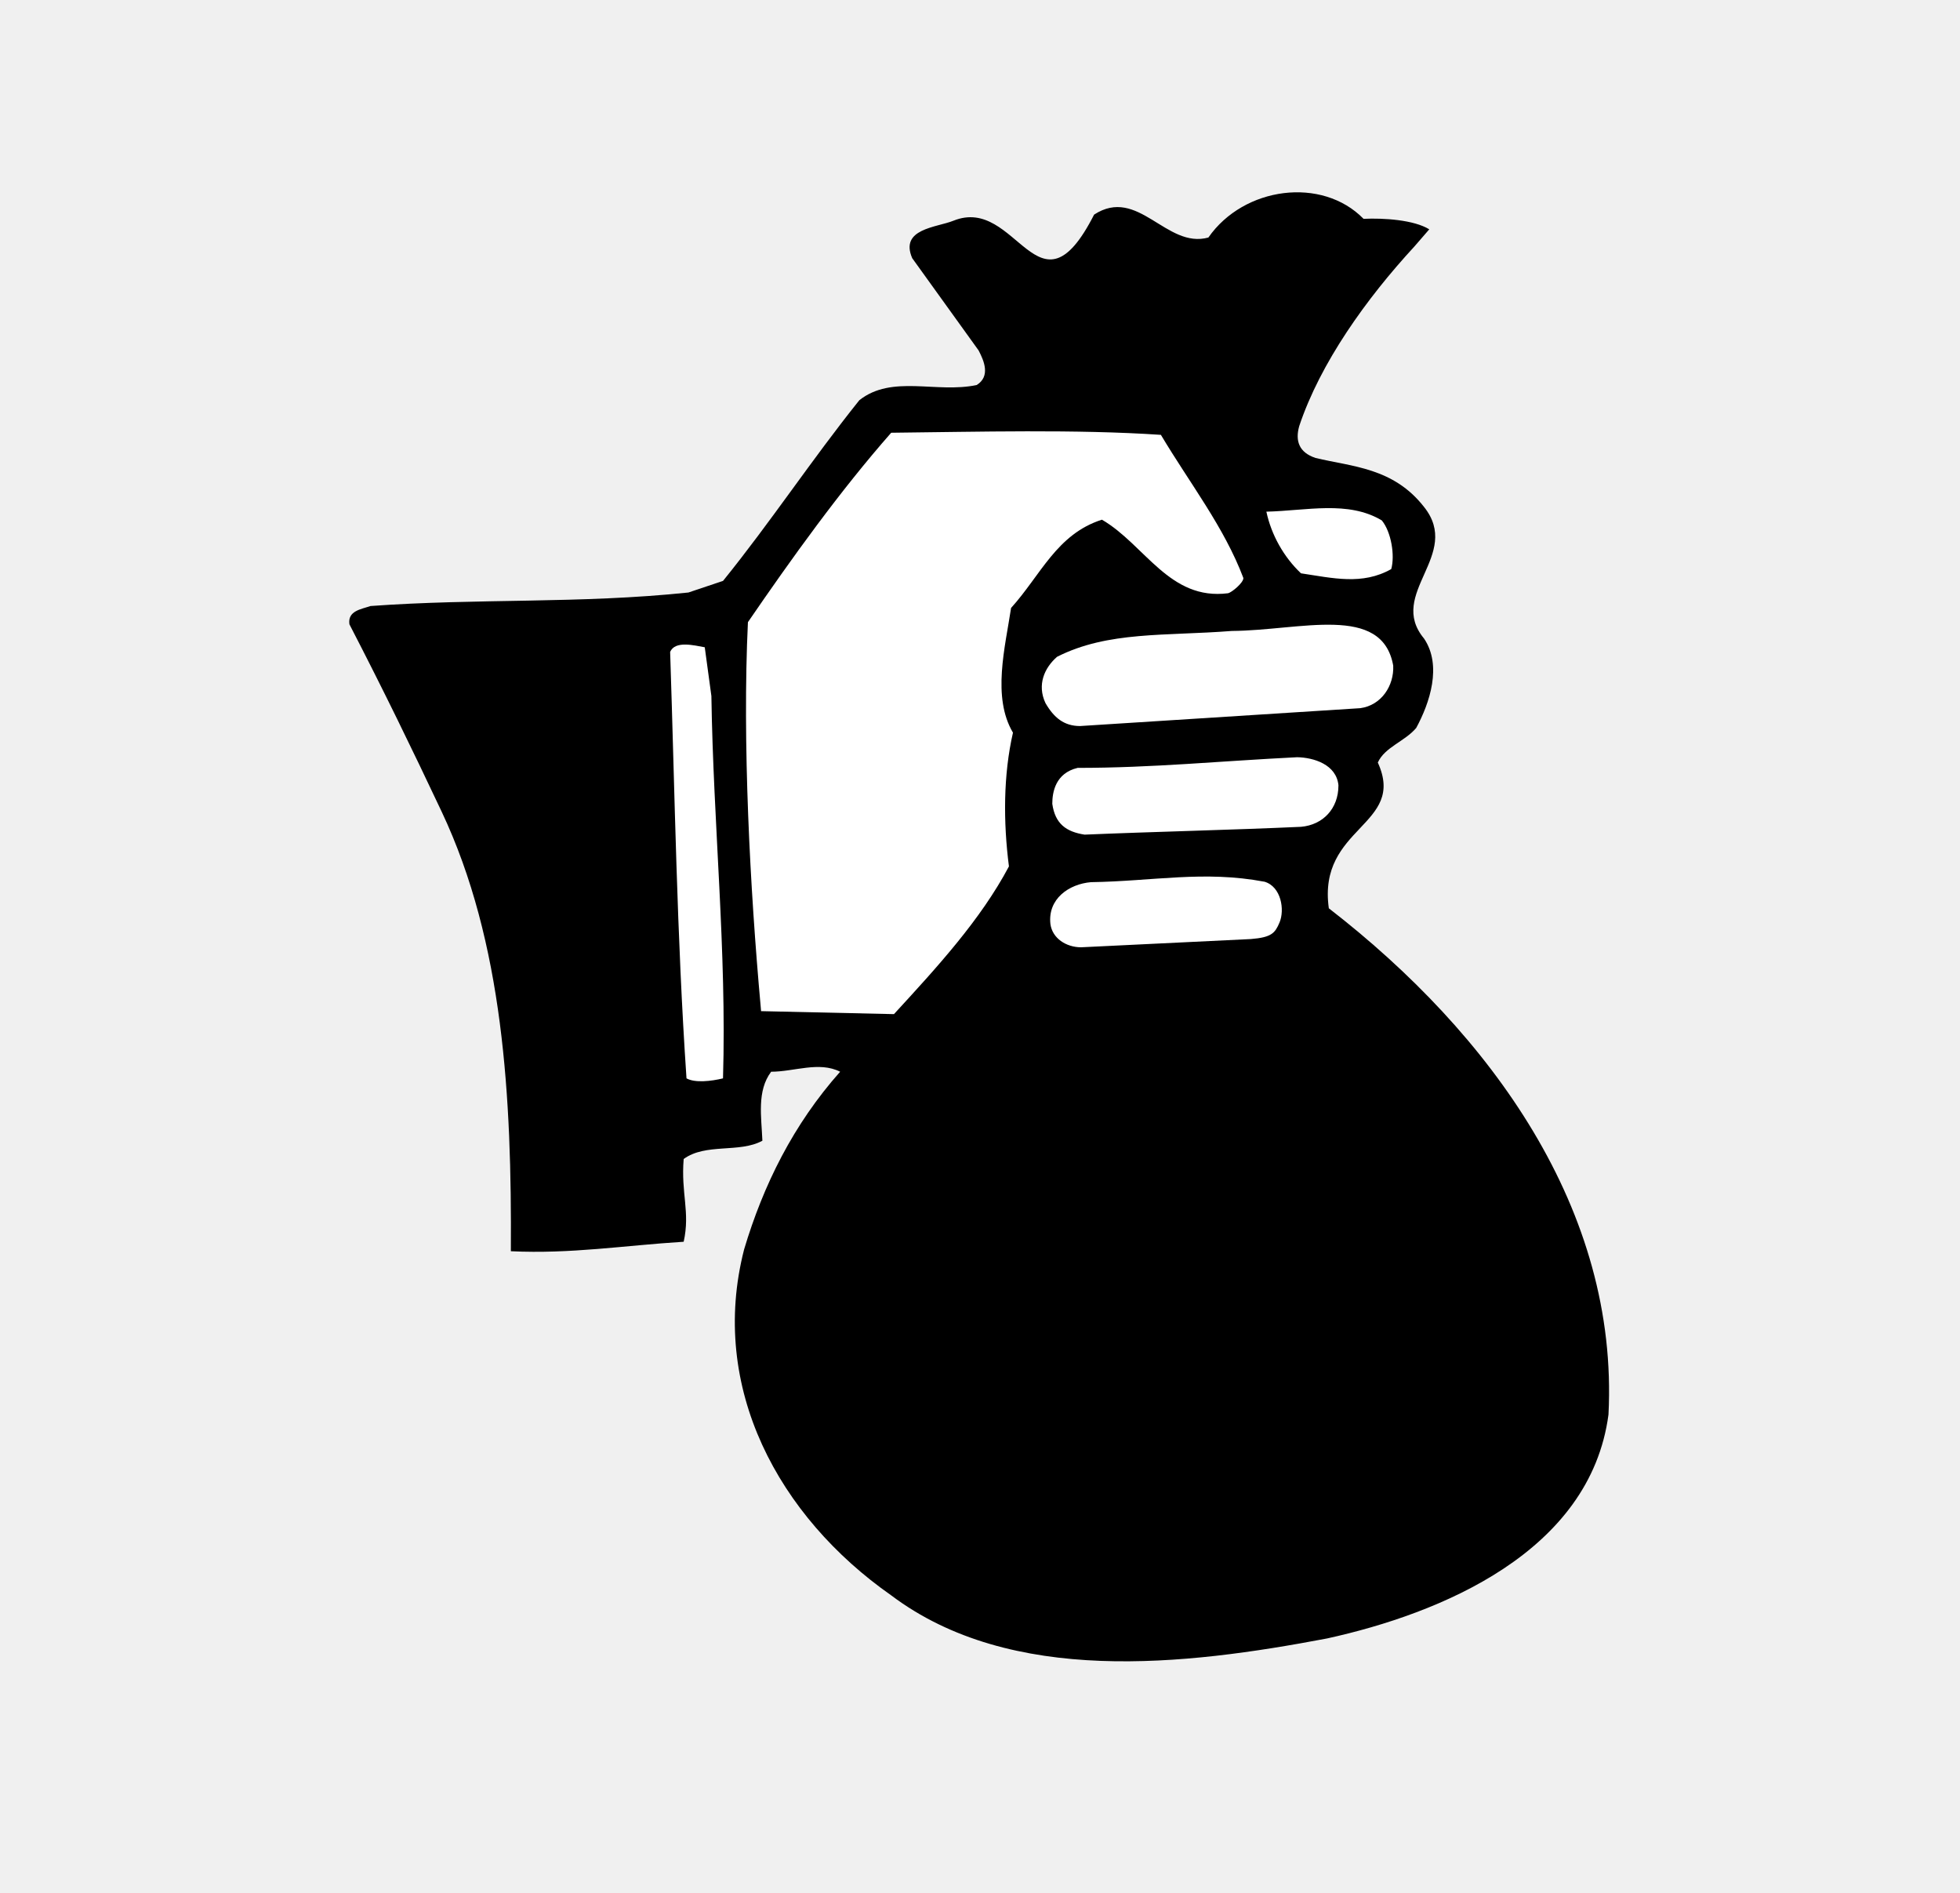
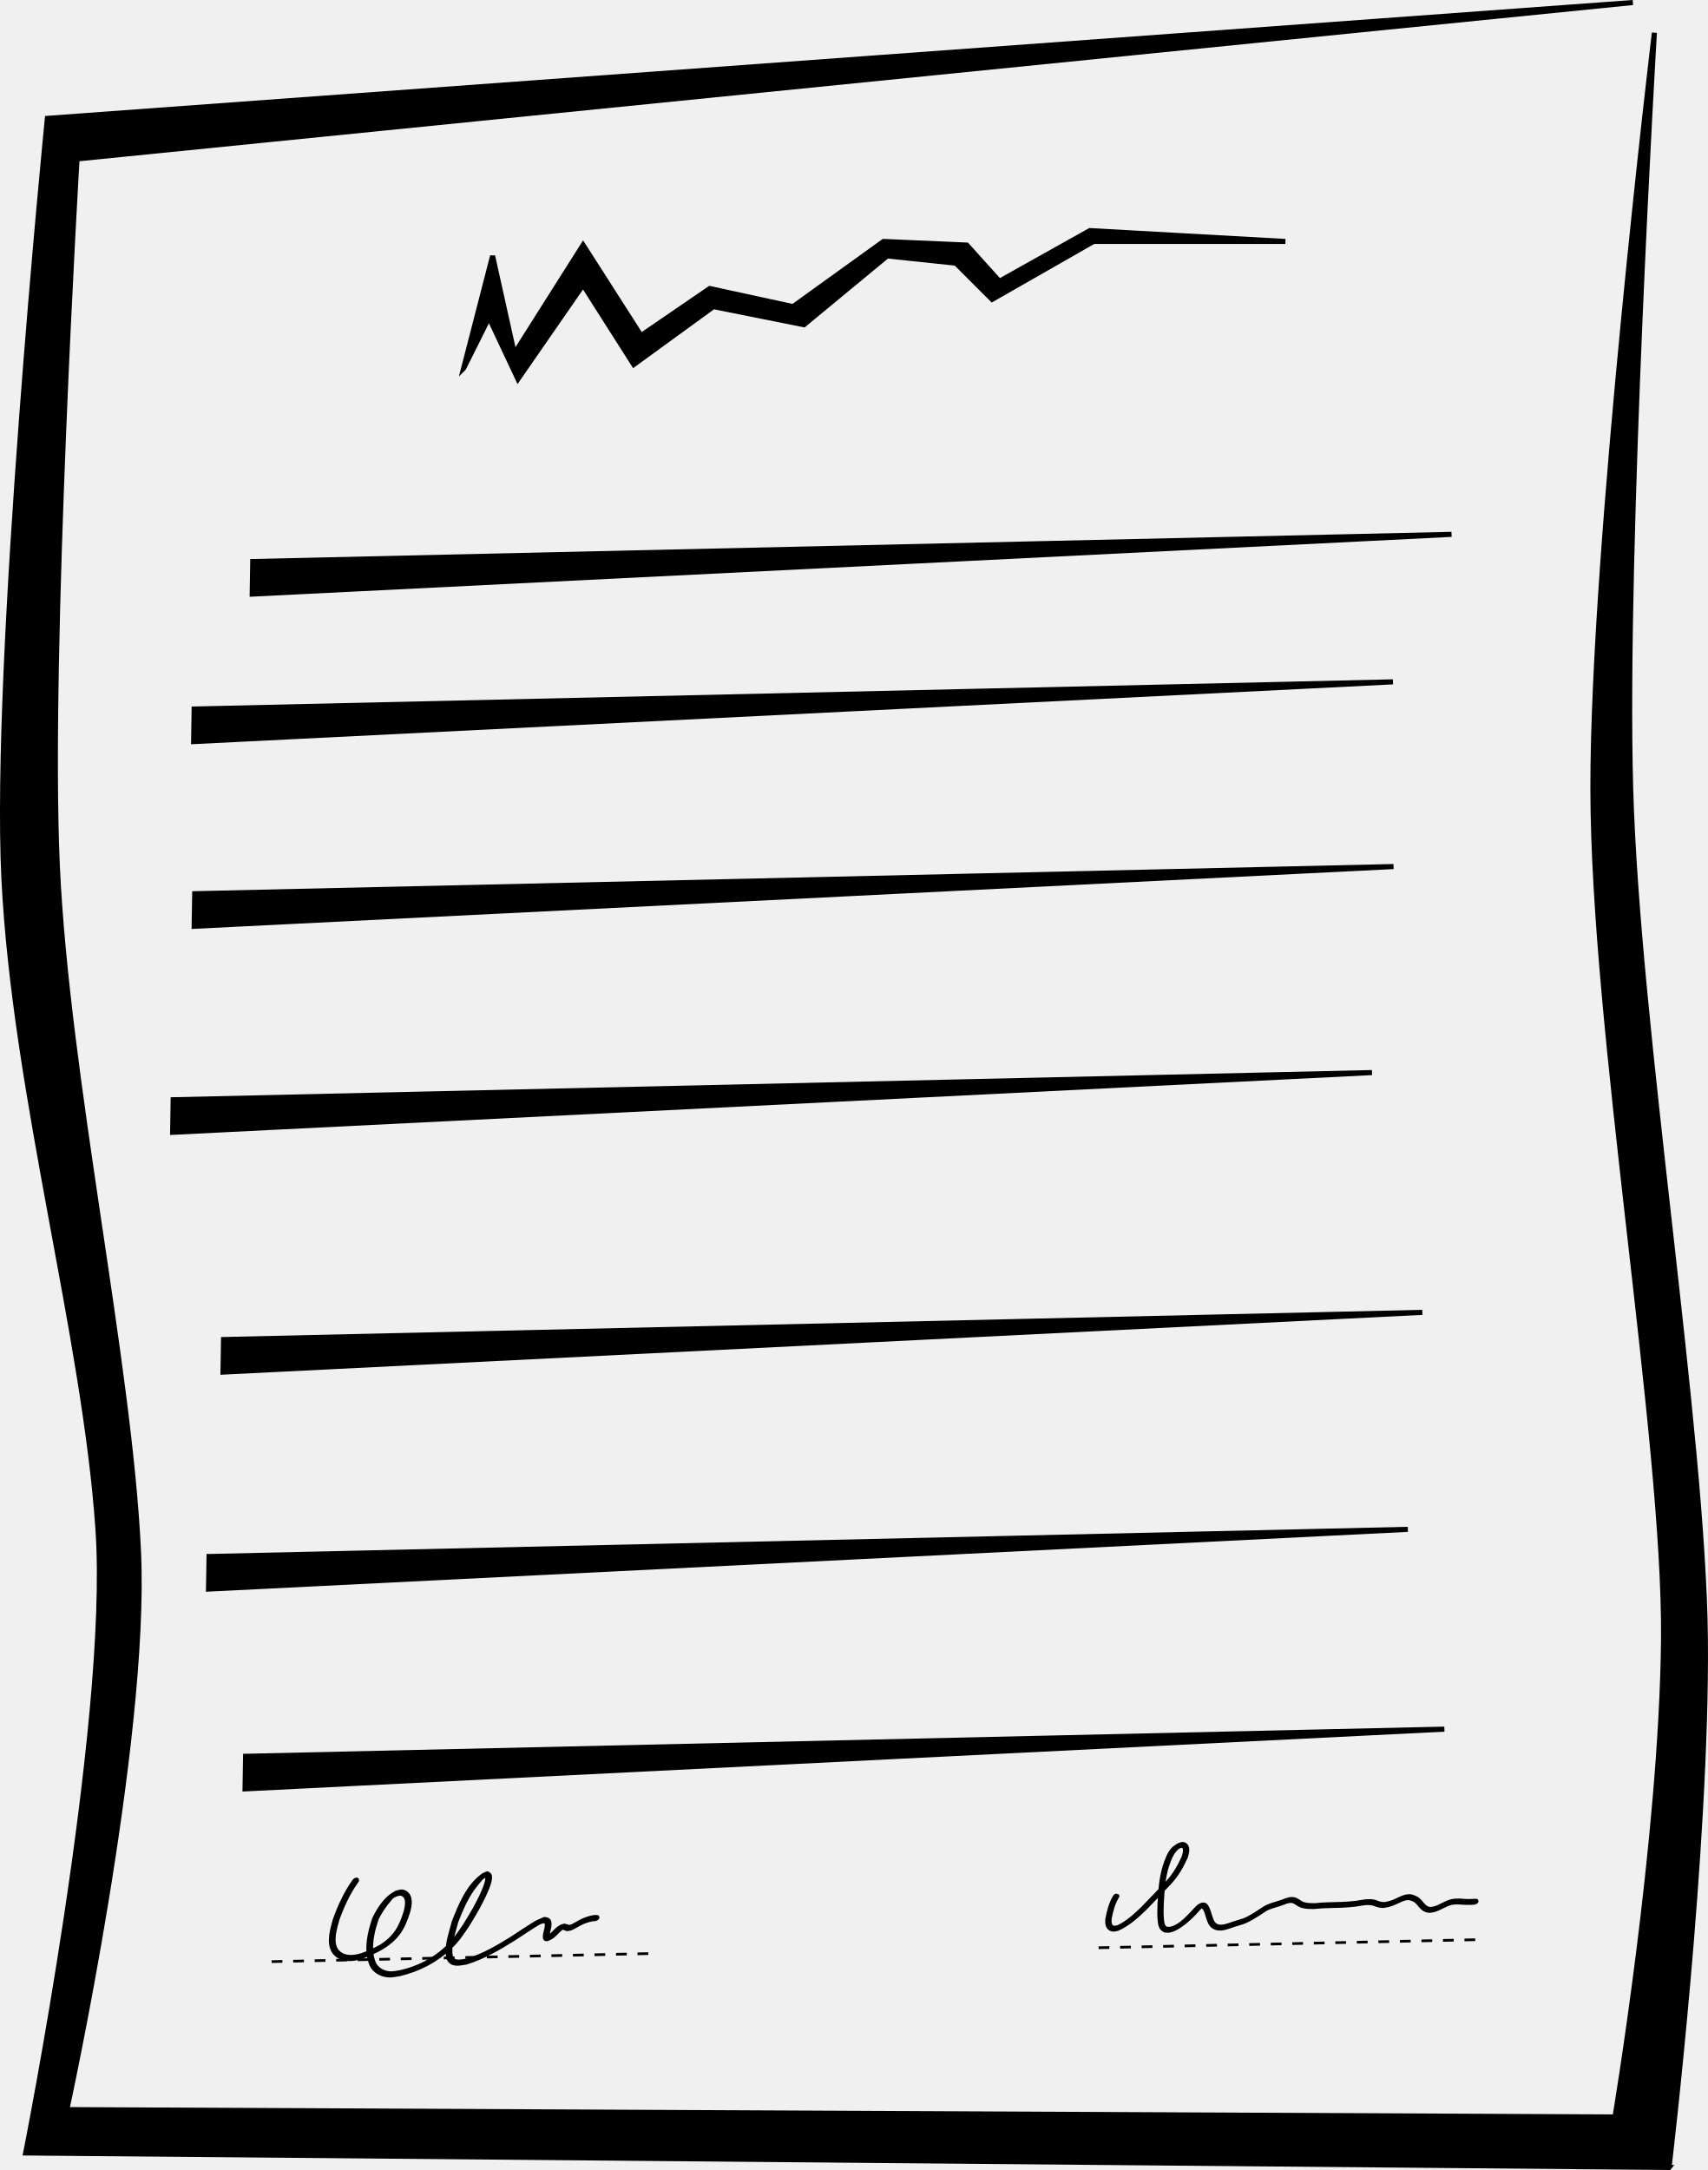
- <svg xmlns="http://www.w3.org/2000/svg" enable-background="new 0 0 595.28 574.8" version="1.1" viewBox="0 0 595.28 574.8">
-   <path d="m414.14 66.449c6.12-0.288 15.269 0.304 19.949 3.185l-4.541 5.24c-14.544 15.768-28.558 35.314-34.965 54.538-1.224 4.391-0.125 7.958 4.968 9.648 11.088 2.664 23.604 2.911 32.95 14.87 11.664 14.616-11.376 26.28 0 39.96 5.544 8.208 1.728 19.584-2.376 27.144-3.456 4.104-9.576 5.832-11.664 10.512 8.784 19.224-18.364 19.345-14.878 44.255 49.32 38.16 88.102 91.609 84.934 153.74-5.544 41.76-51.048 60.408-85.464 67.968-43.2 8.208-95.975 14.328-132.41-13.104-34.128-23.904-55.44-63-44.64-105.05 5.832-19.512 14.904-37.872 29.16-53.928-6.408-3.24-13.968 0-20.952 0-4.392 5.832-2.952 13.68-2.664 20.952-6.984 3.816-17.208 0.648-23.904 5.544-0.864 10.512 2.016 16.056 0 25.128-18.36 1.152-34.127 3.743-52.488 2.88 0.288-46.656-2.248-93.732-21.024-133.49-9.043-19.149-17.668-36.899-28.008-56.88-0.576-4.104 3.537-4.55 6.408-5.544 32.688-2.376 63.576-0.648 96.552-4.104l10.512-3.529c14.616-18.071 26.856-36.719 41.4-54.863 9.936-7.849 23.328-2.017 35.641-4.608 4.247-2.664 2.231-7.344 0.575-10.512l-20.159-28.008c-3.881-8.976 7.411-9.309 12.527-11.376 19.384-7.829 25.758 31.442 42.716-1.85 13.392-8.712 21.893 10.487 34.708 6.958 10.78-15.48 34.52-18.573 47.12-5.685z" />
-   <path d="m352.58 132.04c8.712 14.615 19.224 28.008 25.056 43.488 0 1.44-3.479 4.316-4.631 4.604-17.856 2.304-25.23-14.701-38.333-22.333-13.752 4.392-18.594 16.865-27.594 26.801-1.801 11.952-5.833 27.072 0.575 37.872-2.952 12.888-2.952 27.144-1.224 40.608-8.64 16.272-21.815 30.6-34.92 44.856l-40.359-0.907-0.123-1.441c-3.24-35.784-5.599-80.452-3.871-116.67 13.176-19.224 28.036-39.949 43.516-57.517 26.55-0.28 56.18-1.09 81.89 0.64z" fill="#fff" />
-   <path d="m419.68 158.03c2.88 3.527 4.012 10.665 2.86 14.767-8.784 4.969-17.764 2.729-27.412 1.289-5.256-4.968-9-11.664-10.512-18.72 12.24-0.29 24.84-3.46 35.06 2.66z" fill="#fff" />
-   <path d="m423.14 202.1c0.288 6.12-3.599 12.071-10.007 12.935l-85.104 5.425c-4.888 0-7.959-2.564-10.512-6.984-2.593-5.544-0.327-10.68 3.527-14.04 15.48-7.848 32.898-6.267 53.064-7.848 20.89-0.14 45.64-8.35 49.03 10.51z" fill="#fff" />
-   <path d="m216.06 211.38c0.576 38.808 4.68 77.328 3.528 116.06-3.528 0.864-8.496 1.44-11.088 0-2.952-43.416-3.528-86.256-4.968-129.46 1.44-3.528 7.272-2.016 10.512-1.44l2.02 14.84z" fill="#fff" />
-   <path d="m406.5 238.53c0 6.984-4.68 11.952-11.376 12.528-20.376 0.936-45.345 1.512-65.721 2.376-5.544-0.864-8.943-3.24-9.807-9.36 0-3.53 0.959-9.31 7.695-10.909 22.752 0 43.353-2.085 66.681-3.237 4.98 0.09 11.97 2.19 12.54 8.6z" fill="#fff" />
-   <path d="m384.02 267.72c5.104 1.491 6.232 8.558 4.572 12.432-1.343 3.135-2.342 4.481-8.684 4.986l-51.562 2.501c-4.543 0-8.743-2.736-9.318-7.057-0.865-7.632 5.604-12.14 12.3-12.715 18.93-0.29 34.33-3.6 52.69-0.14z" fill="#fff" />
+ <svg xmlns="http://www.w3.org/2000/svg" viewBox="0 0 337.033 428.143">
+   <g transform="translate(-212.08 -353.29)" stroke="#000">
+     <path d="m541.43 780.93-324.29-2.857s16.869-84.486 14.286-122.86-16.461-85.958-18.571-128.57 8.571-150 8.571-150l312.86-22.857-307 30.861s-5.793 97.55-3.897 139.4 14.287 97.942 16.019 135.36-14.142 110.11-14.142 110.11l305.49 1.448s9.221-54.79 9.586-94.272-13.901-120.19-13.94-167.89 12.132-149.05 12.132-149.05-6.02 101.42-4.681 149.04 14.355 126.9 14.744 167.85-7.17 104.29-7.17 104.29z" fill-rule="evenodd" />
+     <path d="m303.57 425.93 5.714-22.143 4.286 19.286 13.571-21.429 11.429 17.857 13.571-9.286 16.429 3.571 17.857-12.857 16.429 0.714 6.429 7.143 17.857-10 38.571 2.143h-37.857l-20 11.429-7.143-7.143-13.571-1.429-16.429 13.571-17.857-3.571-15.714 11.429-10-15.714-12.857 18.571-5.714-12.143-5 10z" fill-rule="evenodd" />
+     <path d="m261.95 464.08-0.107 6.428 236.66-11.788-236.55 5.36z" fill-rule="evenodd" />
+     <path d="m250.5 529.62-0.107 6.428 236.66-11.788-236.55 5.36z" fill-rule="evenodd" />
+     <path d="m256.19 617.58-0.107 6.428 236.66-11.788-236.55 5.36z" fill-rule="evenodd" />
+     <path d="m260.54 699.81-0.107 6.428 236.66-11.788-236.55 5.36z" fill-rule="evenodd" />
+     <path d="m250.39 493.18-0.107 6.428 236.66-11.788-236.55 5.36z" fill-rule="evenodd" />
+     <path d="m246.25 570.27-0.107 6.428 236.66-11.788-236.55 5.36z" fill-rule="evenodd" />
+     <path d="m253.33 660.39-0.107 6.428 236.66-11.788-236.55 5.36z" fill-rule="evenodd" />
+     <path d="m432.464,727.385c-.842,1.339-1.229,2.897-1.523,4.435-.049.609-.062,1.53.633,1.828 .467.2.741.053 1.217-.05 1.861-.864 3.402-2.31 4.869-3.718 1.648-1.673 3.245-3.395 4.873-5.088 1.381-1.456 2.379-3.214 3.2-5.032 .177-.618.639-1.957-.242-2.34-.327-.142-.659.052-.947.155-1.278.897-1.768,2.386-2.267,3.794-.77,2.449-.925,5.023-1.048,7.57-.046,1.054-.076,2.113.043,3.164 .055.486.101,1.037.427,1.442 .136.17.35.259.525.388 .258.003.52.055.774.01 1.813-.318 3.36-2.024 4.575-3.277 .418-.448 1.319-1.683 2.13-1.486 .514.125.931,1.715 1.053,2.106 .276.836.533,1.801 1.477,2.122 1.067.363 2.219-.148 3.207-.483l1.015-.318c.974-.306 1.15-.32 2.095-.798 1.018-.516 1.951-1.184 2.908-1.8 1.075-.731 2.344-.957 3.546-1.379 1.543-.541.19-.149 1.652-.542 .23.003.466-.037.691.009 .686.14 1.186.734 1.851.945 .851.269 1.413.218 2.316.248 1.788-.211 3.59-.183 5.385-.253 1.165-.046 1.618-.104 2.786-.214 1.112-.164 2.234-.461 3.364-.26 .694.123.778.308 1.449.44 .252.049.511.049.766.073 .294-.058.594-.095.883-.173 .353-.094.7-.209 1.04-.341 1.004-.389 2.053-1.142 3.189-1.035 .314.03.599.196.899.295 1.055.407 1.424,1.725 2.481,2.099 .635.225.932.068 1.575-.06 1.152-.361 2.14-1.131 3.329-1.387 .562-.121.986-.093 1.552-.095 1.044.104 2.071.125 3.115.026 .031-.003-.19.161-.221.164-1.044.096-2.072.073-3.116-.028-.57.003-.981-.023-1.547.101-1.187.261-2.175,1.032-3.331,1.384-.654.124-.946.278-1.588.045-1.052-.382-1.422-1.688-2.476-2.095-.297-.095-.581-.258-.892-.285-1.133-.099-2.183.653-3.185,1.038-.342.131-.69.246-1.044.339-.292.076-.593.111-.889.167-.257-.026-.517-.027-.77-.078-.65-.129-.773-.319-1.444-.436-1.128-.197-2.248.101-3.358.261-1.181.11-1.61.167-2.788.213-1.796.07-3.598.046-5.386.253-.916-.032-1.465.02-2.326-.254-.659-.21-1.162-.8-1.845-.934-.224-.044-.457-.002-.686-.004-1.467.398-.097-.001-1.651.542-1.029.36-2.12.57-3.077,1.113-1.105.712-2.196,1.474-3.373,2.067-.941.474-1.129.493-2.098.797l-1.014.318c-.997.335-2.152.841-3.224.465-.945-.331-1.208-1.296-1.486-2.139-.229-.734-.394-1.569-1.037-2.073-.075-.059-.18-.139-.267-.101-.466.201-1.108,1.008-1.39,1.319-.981,1.014-1.843,1.86-3.041,2.634-.601.388-1.28.79-2.005.908-.258.042-.523-.016-.784-.024-.177-.133-.393-.227-.531-.4-.328-.412-.374-.959-.43-1.452-.118-1.052-.088-2.113-.041-3.169 .122-2.549.276-5.124 1.042-7.576 .387-1.097.753-2.277 1.53-3.178 .356-.412.744-.606 1.202-.902 .309-.104.625-.288.965-.131 .884.408.438,1.729.254,2.372-.82,1.821-1.817,3.582-3.198,5.041-1.628,1.693-3.227,3.414-4.873,5.089-1.599,1.539-3.292,3.076-5.339,3.988-.49.099-.757.242-1.233.03-.7-.311-.695-1.232-.645-1.855 .293-1.54.682-3.099 1.514-4.446 .017-.027.273-.137.256-.11z" fill="none" stroke-linecap="round" stroke-linejoin="round" />
+     <path d="m428.86 737.58 75.634-1.609" fill="none" stroke-dasharray="2.124, 2.124" stroke-width=".531" />
+     <path d="m282.467,724.237c-1.711,2.356-2.929,5.008-3.908,7.736-.482,1.807-1.351,4.473-.164,6.201 .17.248.42.43.63.644 .283.152.545.351.848.456 2.34.812 5.254-.716 7.272-1.755 2.936-1.776 4.106-3.831 5.078-7.015 .283-1.096.67-2.912-.651-3.568-.557-.276-.928-.062-1.48.08-.256.146-.534.257-.767.438-.174.135-.291.33-.435.495-1.024,1.175-1.839,2.41-2.548,3.797-.696,2.062-1.265,4.308-1.128,6.508 .024.385.105.764.157,1.147 .225.755.302,1.298.803,1.929 .737.929 1.993,1.428 3.16,1.409 .647-.01 1.281-.181 1.921-.271 3.417-.795 6.534-2.384 9.095-4.799 1.729-1.63 2.14-2.424 3.492-4.352 1.4-2.237 2.768-4.533 3.791-6.974 .206-.491.875-2.044.679-2.816-.042-.164-.268-.206-.402-.309-.255.137-.538.231-.764.411-.423.338-1.801,2.145-1.881,2.259-1.443,2.056-2.318,4.154-3.228,6.475-.483,1.845-1.311,4.132-1.188,6.083 .029.468.053.989.332,1.367 .752,1.021 2.234.48 3.134.385 3.157-.961 6.022-2.618 8.801-4.359 .466-.292 4.048-2.679 4.825-3.105 .526-.289 1.096-.488 1.645-.733 .224.089.536.069.672.267 .452.659-.216,2.179-.236,2.912-.004.148-.009.378.132.425 .179.06.351-.136.527-.204 .893-.701 1.624-1.898 2.834-2.092 .038-.006.77.276.792.284 .211-.045.431-.058.632-.136 .422-.162 1.456-.789 1.825-.976 .816-.413 1.591-.681 2.486-.839l.616-.033c.042-.002-.26.22-.303.223l-.612.036c-.891.163-1.662.433-2.475.845-.398.202-1.385.806-1.836.97-.206.075-.431.08-.646.12-.092-.035-.903-.349-.98-.305-.978.568-1.558,1.682-2.629,2.132-.187.052-.382.229-.561.155-.143-.059-.139-.289-.135-.444 .018-.702.683-2.242.259-2.866-.13-.192-.432-.167-.648-.25-.343.126-.707.204-1.028.378-.804.437-4.336,2.799-4.837,3.111-2.98,1.853-6.027,3.664-9.406,4.695-.946.094-2.4.627-3.168-.425-.279-.382-.304-.907-.333-1.379-.12-1.92.712-4.28 1.192-6.097 1.255-3.211 2.798-7.04 5.72-9.116 .238-.169.528-.252.792-.379 .138.114.37.169.414.343 .194.776-.48,2.343-.688,2.836-1.025,2.442-2.394,4.74-3.792,6.981-1.35,1.931-1.762,2.728-3.489,4.361-2.715,2.568-6.091,4.28-9.707,5.145-.644.089-1.282.259-1.932.266-1.179.014-2.441-.497-3.182-1.435-.502-.636-.582-1.182-.808-1.942-.053-.384-.134-.765-.159-1.152-.139-2.204.432-4.454 1.119-6.523 1.03-2.029 2.275-4.062 4.383-5.108 .572-.136.934-.343 1.502-.051 1.323.682.955,2.488.665,3.609-1.084,3.565-2.365,5.513-5.692,7.399-2.032,1.041-4.95,2.563-7.3,1.732-.306-.108-.569-.31-.854-.465-.212-.218-.464-.404-.635-.655-1.191-1.742-.329-4.409.157-6.23 .977-2.728 2.192-5.378 3.891-7.741 .025-.035.372-.184.347-.15z" fill="none" stroke-linecap="round" stroke-linejoin="round" />
+     <path d="m265.68 740.32 75.634-1.609" fill="none" stroke-dasharray="2.124, 2.124" stroke-width=".531" />
+   </g>
</svg>
